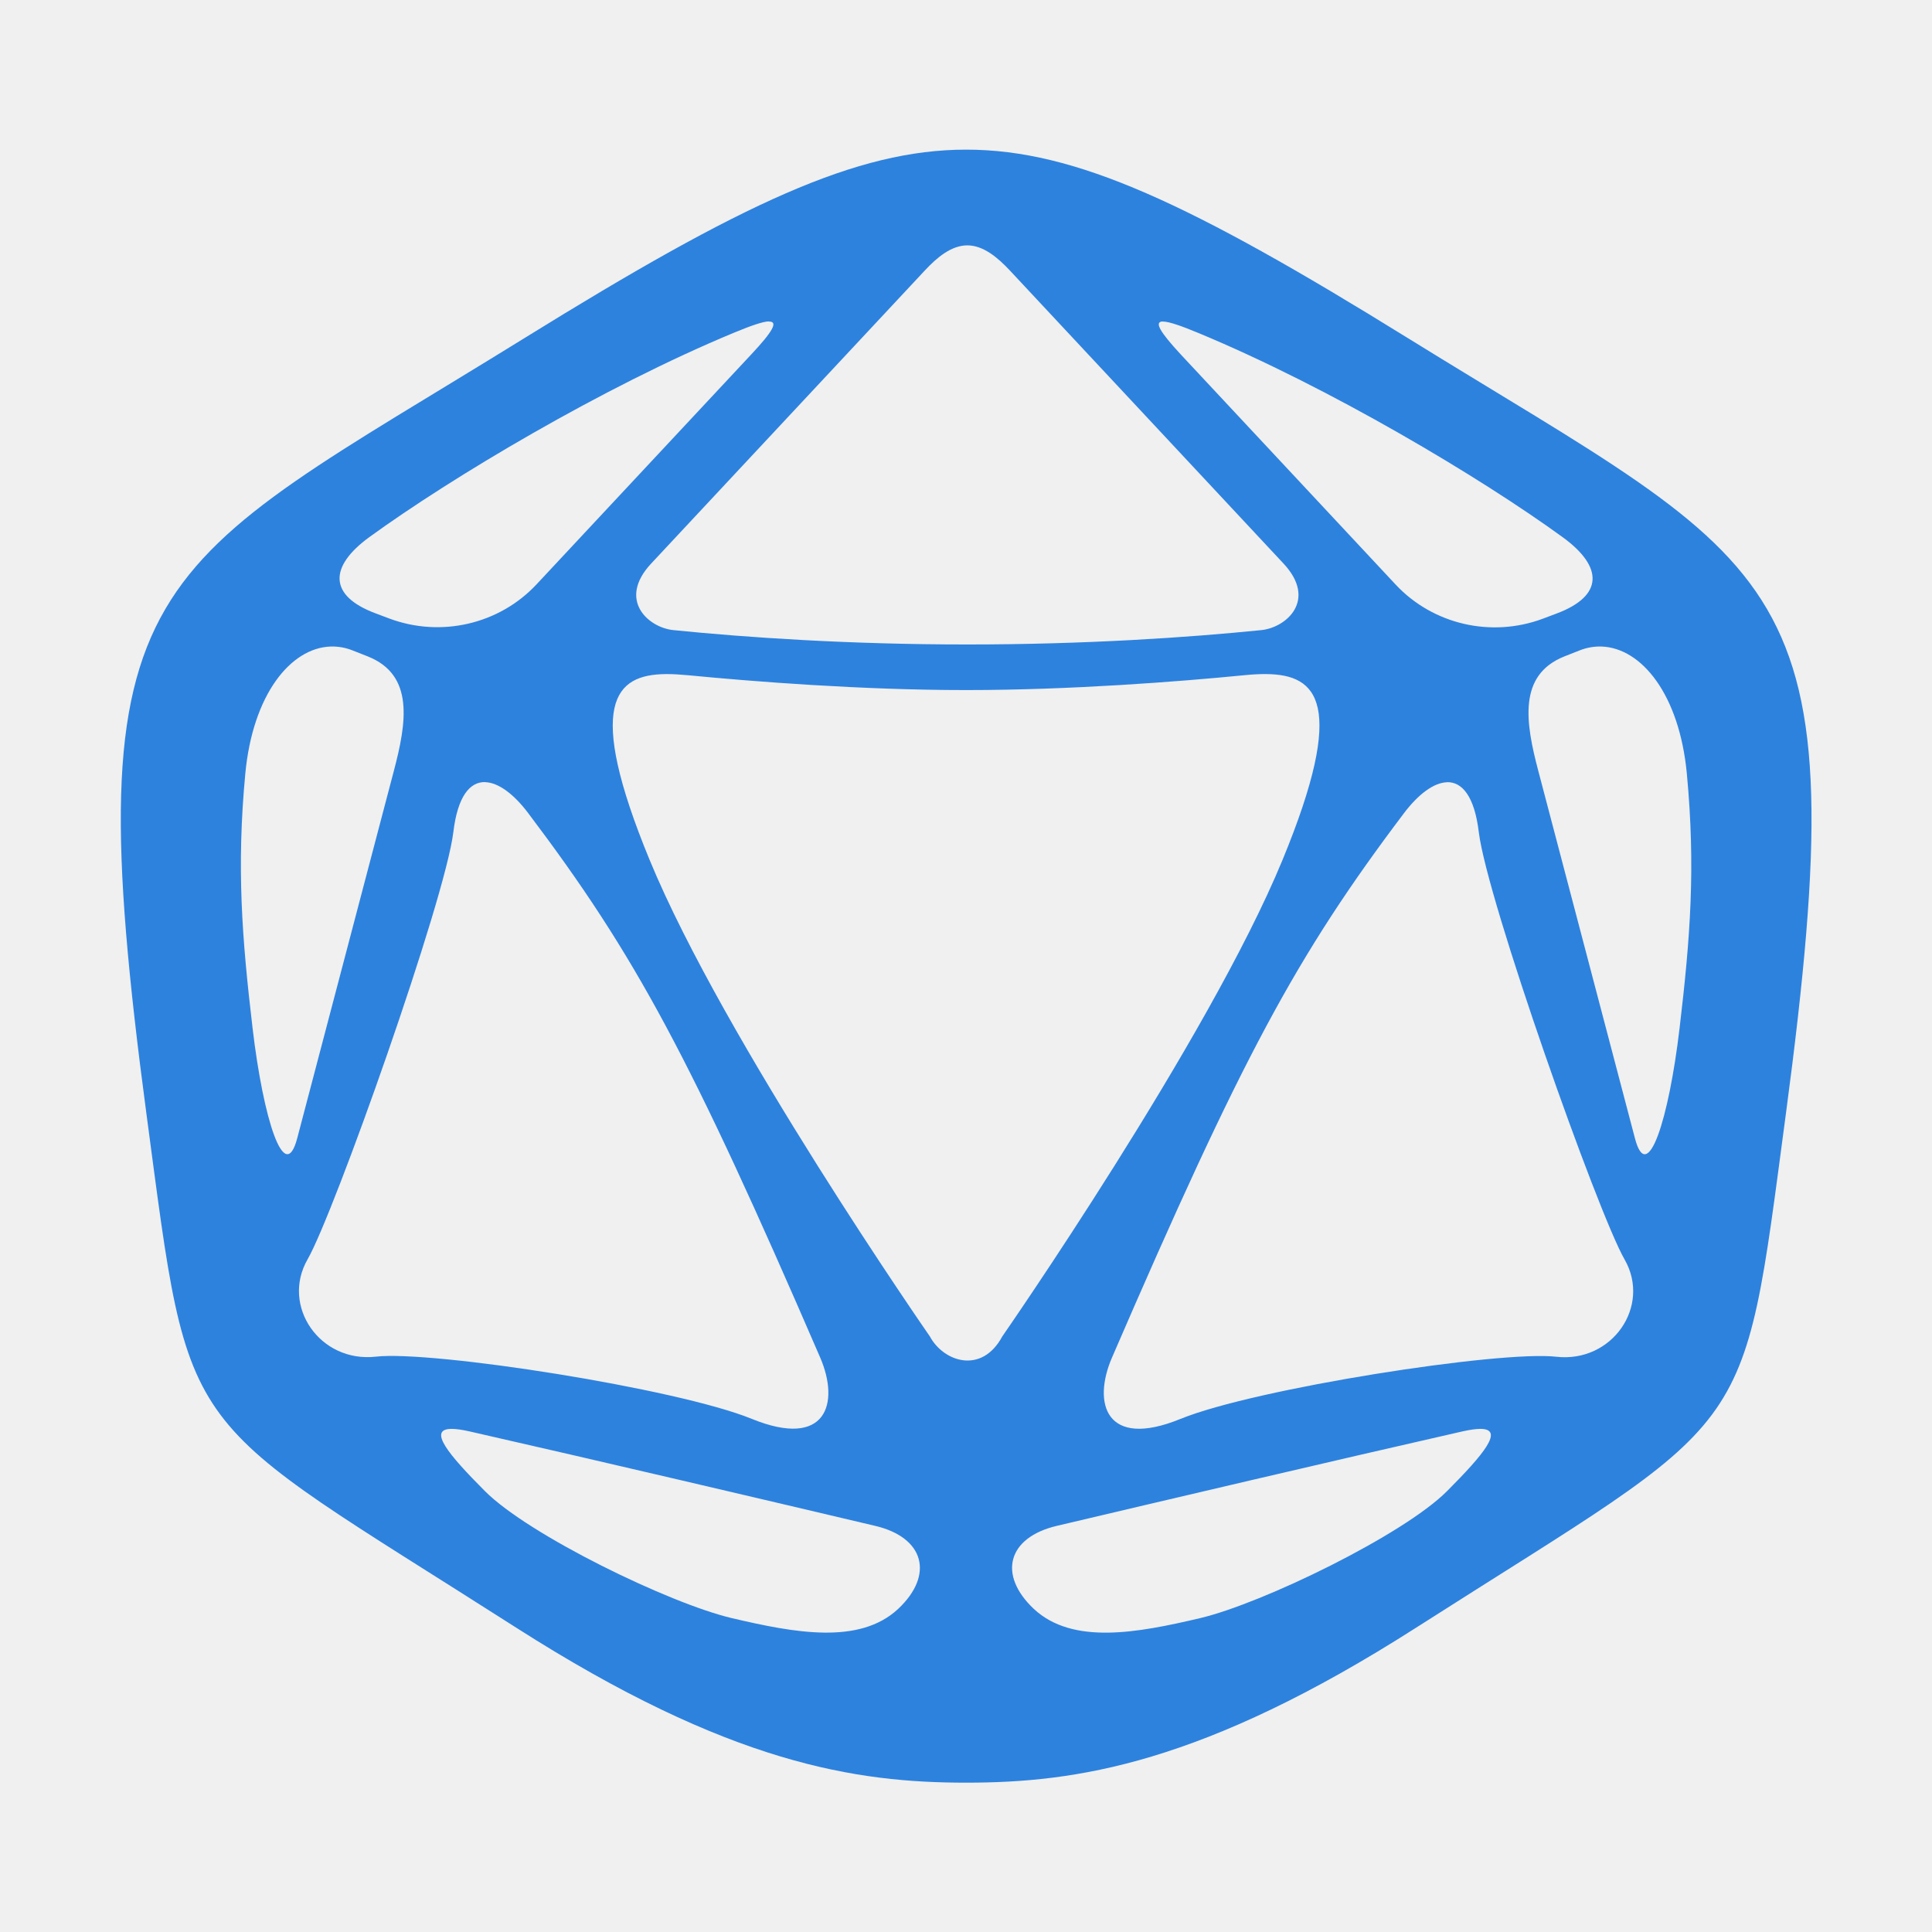
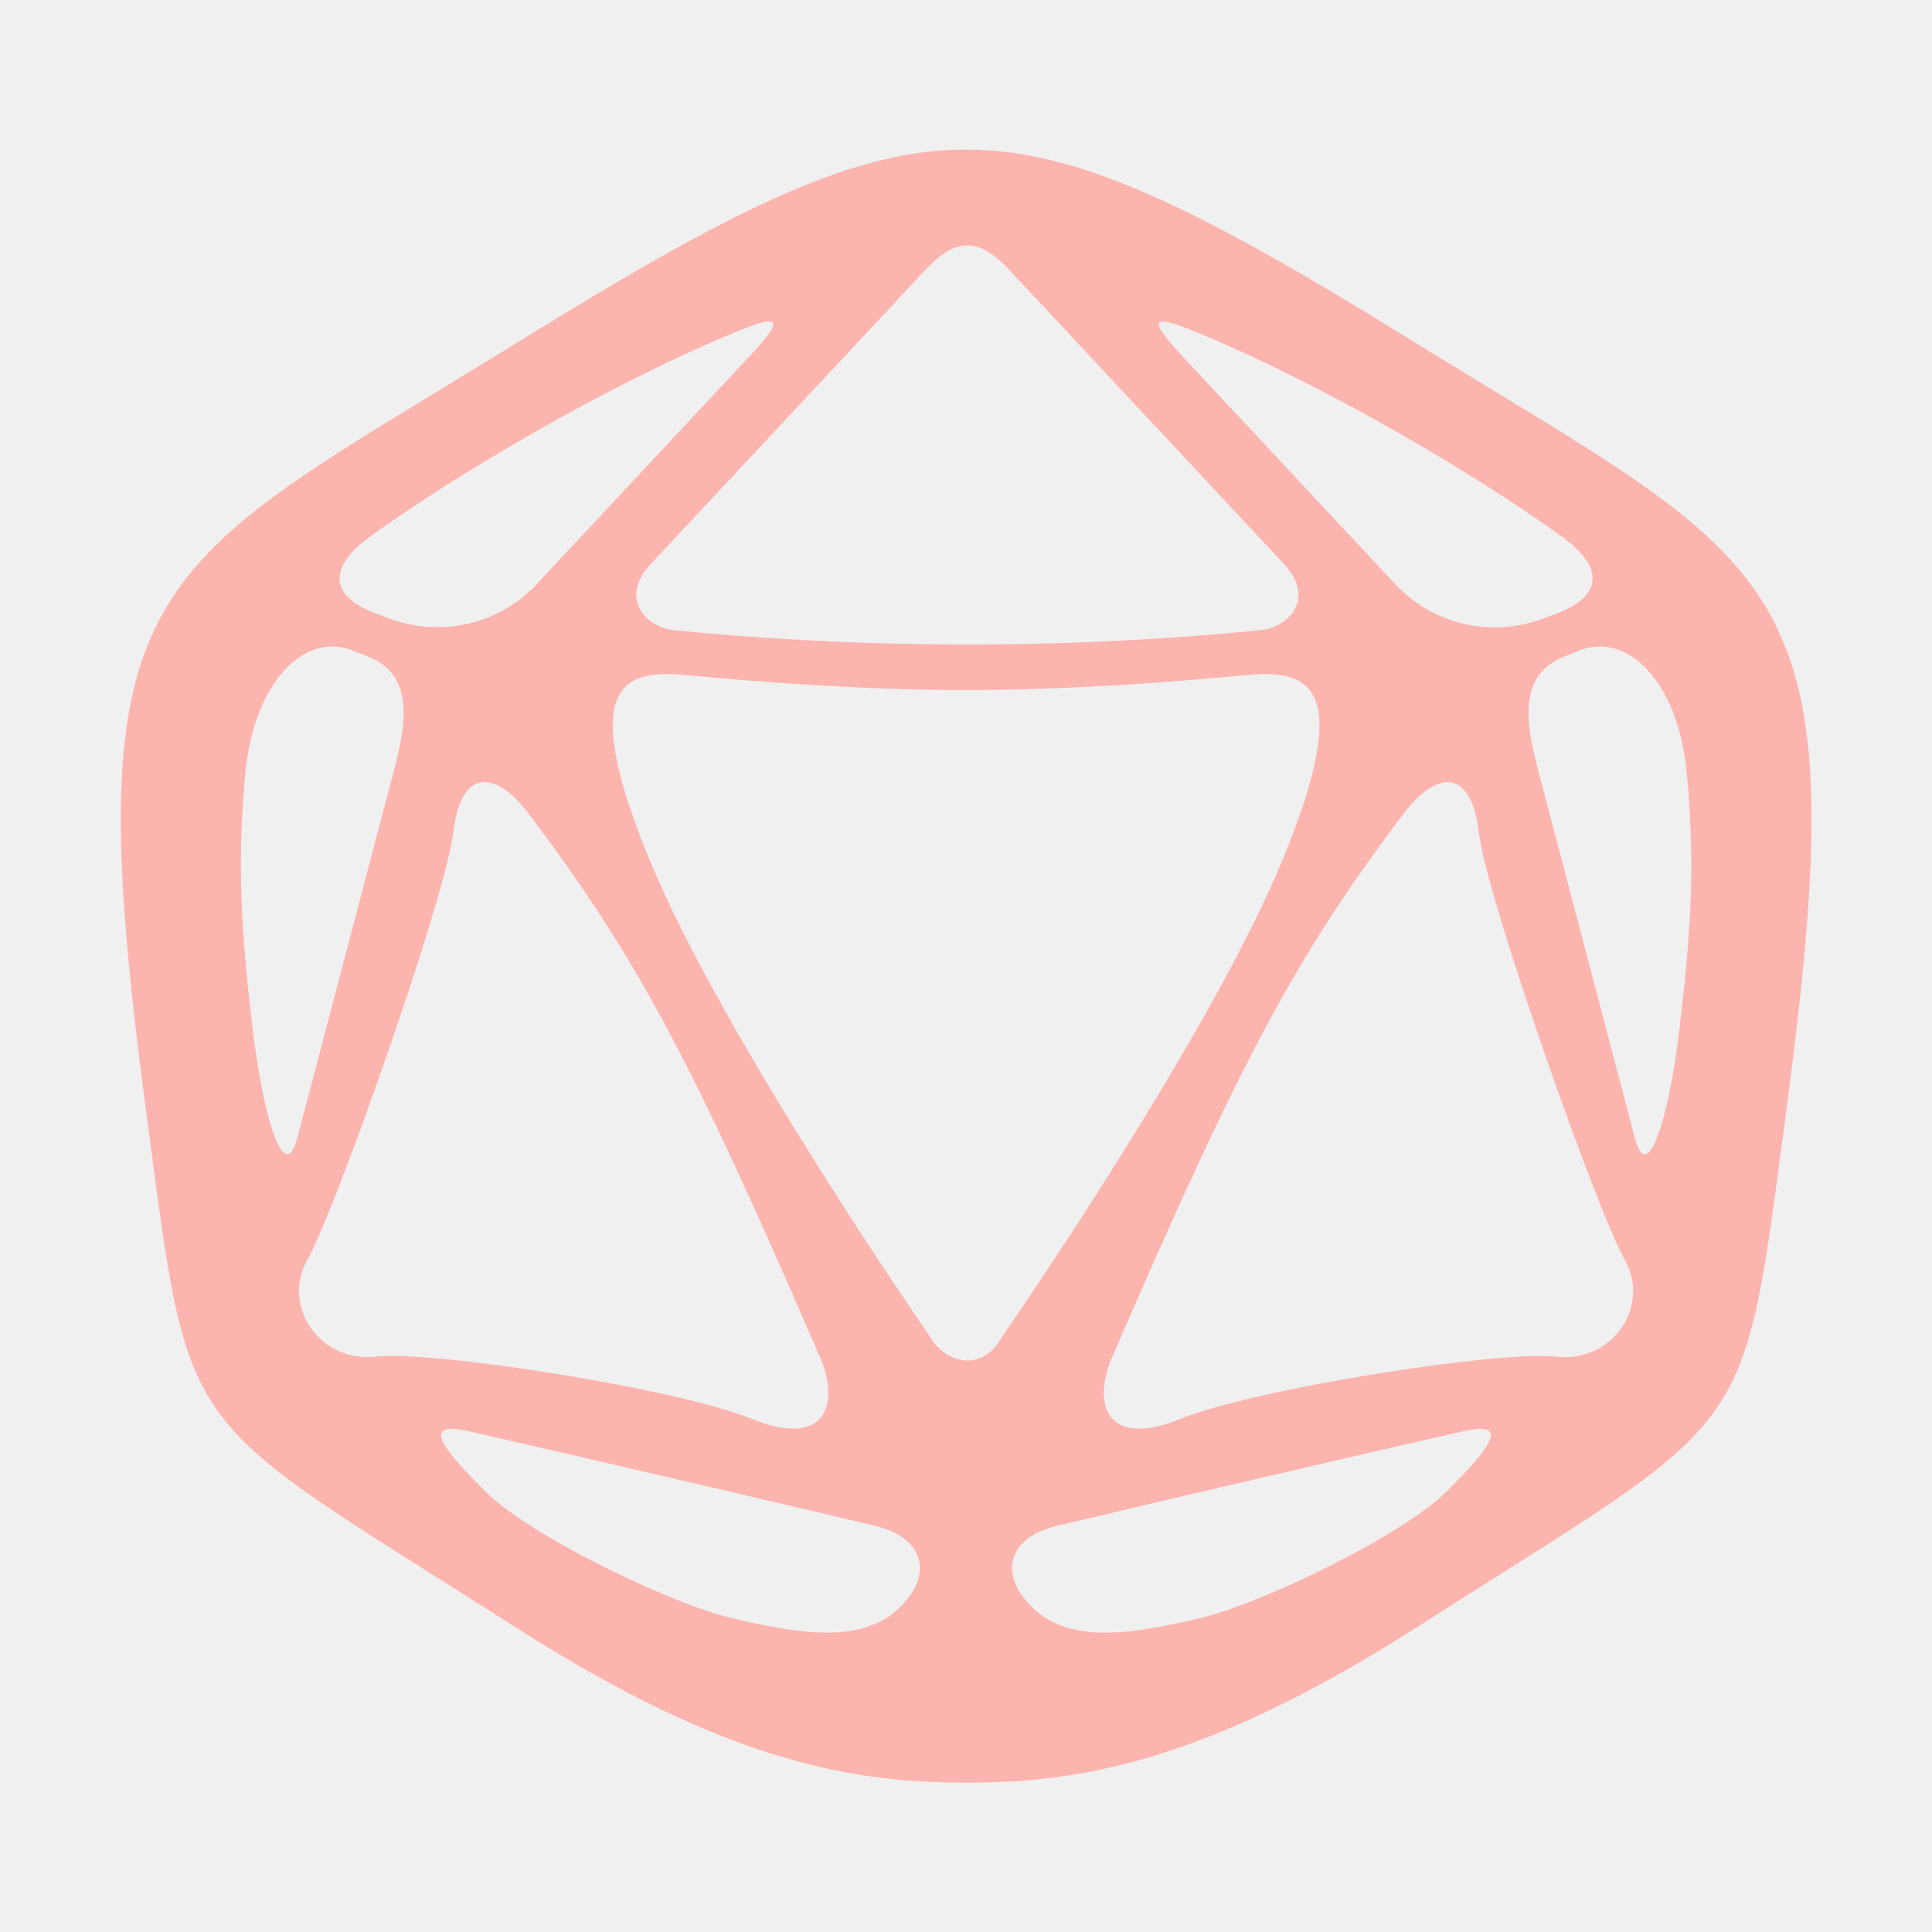
<svg xmlns="http://www.w3.org/2000/svg" width="16" height="16" viewBox="0 0 4.233 4.233" version="1.1" id="svg1" xml:space="preserve">
  <defs id="defs1" />
-   <g id="layer1">
-     <g id="g19" style="fill:#ffffff" />
-     <g id="g147" transform="matrix(0.1991069,0,0,0.19784,4.120036,-8.49832)">
-       <g id="g148" transform="matrix(0.9333333,0,0,1,1.148421,2.67472)">
-         <g id="g149" transform="translate(0.0630529,1.506018)" style="fill:#2d82de;fill-opacity:1">
-           <path id="path139" style="fill:#2d82de;fill-opacity:1;stroke:none;stroke-width:0.127" d="m -12.074,40.432 c -1.292,-10e-7 -2.646,0.598 -5.191,2.078 -4.506,2.621 -5.335,2.534 -4.472,8.605 0.526,3.698 0.342,3.275 4.358,5.685 2.522,1.514 4.014,1.717 5.306,1.717 1.292,0 2.784,-0.203 5.306,-1.717 4.016,-2.41 3.832,-1.987 4.358,-5.685 0.863,-6.071 0.034,-5.984 -4.472,-8.605 -2.545,-1.48 -3.9,-2.078 -5.191,-2.078 z m 0.014,1.06 c 0.189,-2e-6 0.358,0.134 0.501,0.277 l 3.227,3.246 c 0.402,0.404 0.035,0.71 -0.261,0.738 -0.864,0.082 -2.071,0.159 -3.466,0.159 -1.396,0 -2.602,-0.077 -3.466,-0.159 -0.296,-0.028 -0.663,-0.334 -0.261,-0.738 l 3.227,-3.246 c 0.143,-0.144 0.312,-0.277 0.501,-0.277 z m -2.34,0.844 c 0.116,-0.003 0.046,0.11 -0.205,0.362 l -2.534,2.549 c -0.439,0.441 -1.126,0.591 -1.734,0.378 l -0.164,-0.058 c -0.556,-0.195 -0.549,-0.519 -0.071,-0.845 0.968,-0.66 2.747,-1.658 4.296,-2.262 0.205,-0.08 0.343,-0.124 0.412,-0.126 z m 4.642,0 c 0.003,-1.24e-4 0.007,-8.5e-5 0.01,2e-6 0.07,0.002 0.207,0.046 0.412,0.126 1.549,0.604 3.328,1.601 4.296,2.262 0.478,0.326 0.485,0.649 -0.071,0.845 l -0.164,0.058 c -0.608,0.213 -1.295,0.063 -1.734,-0.378 l -2.534,-2.549 C -9.786,42.453 -9.859,42.339 -9.758,42.335 Z m -9.81,3.599 c 0.087,-0.003 0.175,0.011 0.261,0.043 l 0.178,0.066 c 0.552,0.205 0.458,0.735 0.309,1.266 l -1.14,4.071 c -0.149,0.53 -0.4,-0.213 -0.526,-1.218 -0.126,-1.005 -0.19,-1.779 -0.086,-2.82 0.088,-0.878 0.535,-1.392 1.004,-1.408 z m 14.988,-1e-6 c 0.469,0.016 0.916,0.529 1.004,1.408 0.104,1.041 0.041,1.814 -0.086,2.82 -0.126,1.005 -0.378,1.749 -0.526,1.218 l -1.14,-4.071 c -0.149,-0.53 -0.243,-1.06 0.309,-1.266 l 0.178,-0.066 c 0.086,-0.032 0.174,-0.046 0.261,-0.043 z m -11.036,0.305 c 0.085,-8.15e-4 0.175,0.005 0.268,0.013 0.77,0.07 2.044,0.164 3.274,0.164 1.231,0 2.504,-0.093 3.274,-0.164 0.093,-0.009 0.183,-0.014 0.268,-0.013 0.597,0.006 0.953,0.318 0.189,2.058 -0.872,1.988 -3.304,5.277 -3.304,5.277 -0.243,0.424 -0.693,0.281 -0.854,0 0,0 -2.432,-3.289 -3.304,-5.277 -0.763,-1.739 -0.407,-2.052 0.189,-2.058 z m -2.128,1.197 c 0.157,0.004 0.34,0.134 0.506,0.341 1.272,1.582 1.912,2.704 3.444,6.031 0.232,0.504 0.076,1.017 -0.807,0.679 -0.882,-0.338 -3.769,-0.759 -4.43,-0.689 -0.662,0.071 -1.122,-0.562 -0.807,-1.077 0.315,-0.515 1.623,-3.984 1.719,-4.733 0.051,-0.398 0.196,-0.557 0.375,-0.553 z m 11.34,0 c 0.178,-0.004 0.324,0.155 0.375,0.553 0.096,0.748 1.403,4.218 1.719,4.733 0.315,0.515 -0.145,1.148 -0.807,1.077 -0.662,-0.071 -3.548,0.351 -4.43,0.689 -0.882,0.338 -1.039,-0.175 -0.807,-0.679 1.532,-3.328 2.172,-4.449 3.444,-6.031 0.166,-0.206 0.349,-0.337 0.506,-0.341 z m -11.737,7.162 c 0.052,-4.54e-4 0.123,0.009 0.213,0.028 1.515,0.323 3.56,0.775 4.782,1.046 0.578,0.128 0.7,0.541 0.271,0.92 -0.458,0.4 -1.221,0.265 -1.96,0.102 -0.738,-0.163 -2.398,-0.922 -2.912,-1.407 -0.434,-0.409 -0.677,-0.687 -0.395,-0.689 z m 12.133,-2e-6 c 0.283,0.002 0.039,0.28 -0.395,0.689 -0.514,0.485 -2.174,1.243 -2.912,1.407 -0.738,0.163 -1.501,0.299 -1.96,-0.102 -0.429,-0.38 -0.308,-0.792 0.271,-0.92 1.222,-0.271 3.267,-0.723 4.782,-1.046 0.091,-0.019 0.161,-0.028 0.213,-0.028 z" />
-         </g>
-       </g>
-     </g>
-   </g>
+   <path id="path139" style="stroke:none;fill:#fbb4ae;fill-opacity:1;stroke-width:0.127" d="m -12.074,40.432 c -1.292,-10e-7 -2.646,0.598 -5.191,2.078 -4.506,2.621 -5.335,2.534 -4.472,8.605 0.526,3.698 0.342,3.275 4.358,5.685 2.522,1.514 4.014,1.717 5.306,1.717 1.292,0 2.784,-0.203 5.306,-1.717 4.016,-2.41 3.832,-1.987 4.358,-5.685 0.863,-6.071 0.034,-5.984 -4.472,-8.605 -2.545,-1.48 -3.9,-2.078 -5.191,-2.078 z m 0.014,1.06 c 0.189,-2e-6 0.358,0.134 0.501,0.277 l 3.227,3.246 c 0.402,0.404 0.035,0.71 -0.261,0.738 -0.864,0.082 -2.071,0.159 -3.466,0.159 -1.396,0 -2.602,-0.077 -3.466,-0.159 -0.296,-0.028 -0.663,-0.334 -0.261,-0.738 l 3.227,-3.246 c 0.143,-0.144 0.312,-0.277 0.501,-0.277 z m -2.34,0.844 c 0.116,-0.003 0.046,0.11 -0.205,0.362 l -2.534,2.549 c -0.439,0.441 -1.126,0.591 -1.734,0.378 l -0.164,-0.058 c -0.556,-0.195 -0.549,-0.519 -0.071,-0.845 0.968,-0.66 2.747,-1.658 4.296,-2.262 0.205,-0.08 0.343,-0.124 0.412,-0.126 z m 4.642,0 c 0.003,-1.24e-4 0.007,-8.5e-5 0.01,2e-6 0.07,0.002 0.207,0.046 0.412,0.126 1.549,0.604 3.328,1.601 4.296,2.262 0.478,0.326 0.485,0.649 -0.071,0.845 l -0.164,0.058 c -0.608,0.213 -1.295,0.063 -1.734,-0.378 l -2.534,-2.549 C -9.786,42.453 -9.859,42.339 -9.758,42.335 Z m -9.81,3.599 c 0.087,-0.003 0.175,0.011 0.261,0.043 l 0.178,0.066 c 0.552,0.205 0.458,0.735 0.309,1.266 l -1.14,4.071 c -0.149,0.53 -0.4,-0.213 -0.526,-1.218 -0.126,-1.005 -0.19,-1.779 -0.086,-2.82 0.088,-0.878 0.535,-1.392 1.004,-1.408 z m 14.988,-1e-6 c 0.469,0.016 0.916,0.529 1.004,1.408 0.104,1.041 0.041,1.814 -0.086,2.82 -0.126,1.005 -0.378,1.749 -0.526,1.218 l -1.14,-4.071 c -0.149,-0.53 -0.243,-1.06 0.309,-1.266 l 0.178,-0.066 c 0.086,-0.032 0.174,-0.046 0.261,-0.043 z m -11.036,0.305 c 0.085,-8.15e-4 0.175,0.005 0.268,0.013 0.77,0.07 2.044,0.164 3.274,0.164 1.231,0 2.504,-0.093 3.274,-0.164 0.093,-0.009 0.183,-0.014 0.268,-0.013 0.597,0.006 0.953,0.318 0.189,2.058 -0.872,1.988 -3.304,5.277 -3.304,5.277 -0.243,0.424 -0.693,0.281 -0.854,0 0,0 -2.432,-3.289 -3.304,-5.277 -0.763,-1.739 -0.407,-2.052 0.189,-2.058 z m -2.128,1.197 c 0.157,0.004 0.34,0.134 0.506,0.341 1.272,1.582 1.912,2.704 3.444,6.031 0.232,0.504 0.076,1.017 -0.807,0.679 -0.882,-0.338 -3.769,-0.759 -4.43,-0.689 -0.662,0.071 -1.122,-0.562 -0.807,-1.077 0.315,-0.515 1.623,-3.984 1.719,-4.733 0.051,-0.398 0.196,-0.557 0.375,-0.553 z m 11.34,0 c 0.178,-0.004 0.324,0.155 0.375,0.553 0.096,0.748 1.403,4.218 1.719,4.733 0.315,0.515 -0.145,1.148 -0.807,1.077 -0.662,-0.071 -3.548,0.351 -4.43,0.689 -0.882,0.338 -1.039,-0.175 -0.807,-0.679 1.532,-3.328 2.172,-4.449 3.444,-6.031 0.166,-0.206 0.349,-0.337 0.506,-0.341 z m -11.737,7.162 c 0.052,-4.54e-4 0.123,0.009 0.213,0.028 1.515,0.323 3.56,0.775 4.782,1.046 0.578,0.128 0.7,0.541 0.271,0.92 -0.458,0.4 -1.221,0.265 -1.96,0.102 -0.738,-0.163 -2.398,-0.922 -2.912,-1.407 -0.434,-0.409 -0.677,-0.687 -0.395,-0.689 z m 12.133,-2e-6 c 0.283,0.002 0.039,0.28 -0.395,0.689 -0.514,0.485 -2.174,1.243 -2.912,1.407 -0.738,0.163 -1.501,0.299 -1.96,-0.102 -0.429,-0.38 -0.308,-0.792 0.271,-0.92 1.222,-0.271 3.267,-0.723 4.782,-1.046 0.091,-0.019 0.161,-0.028 0.213,-0.028 z" transform="matrix(0.1858331,0,0,0.19784,4.360412,-7.671202)" />
</svg>
